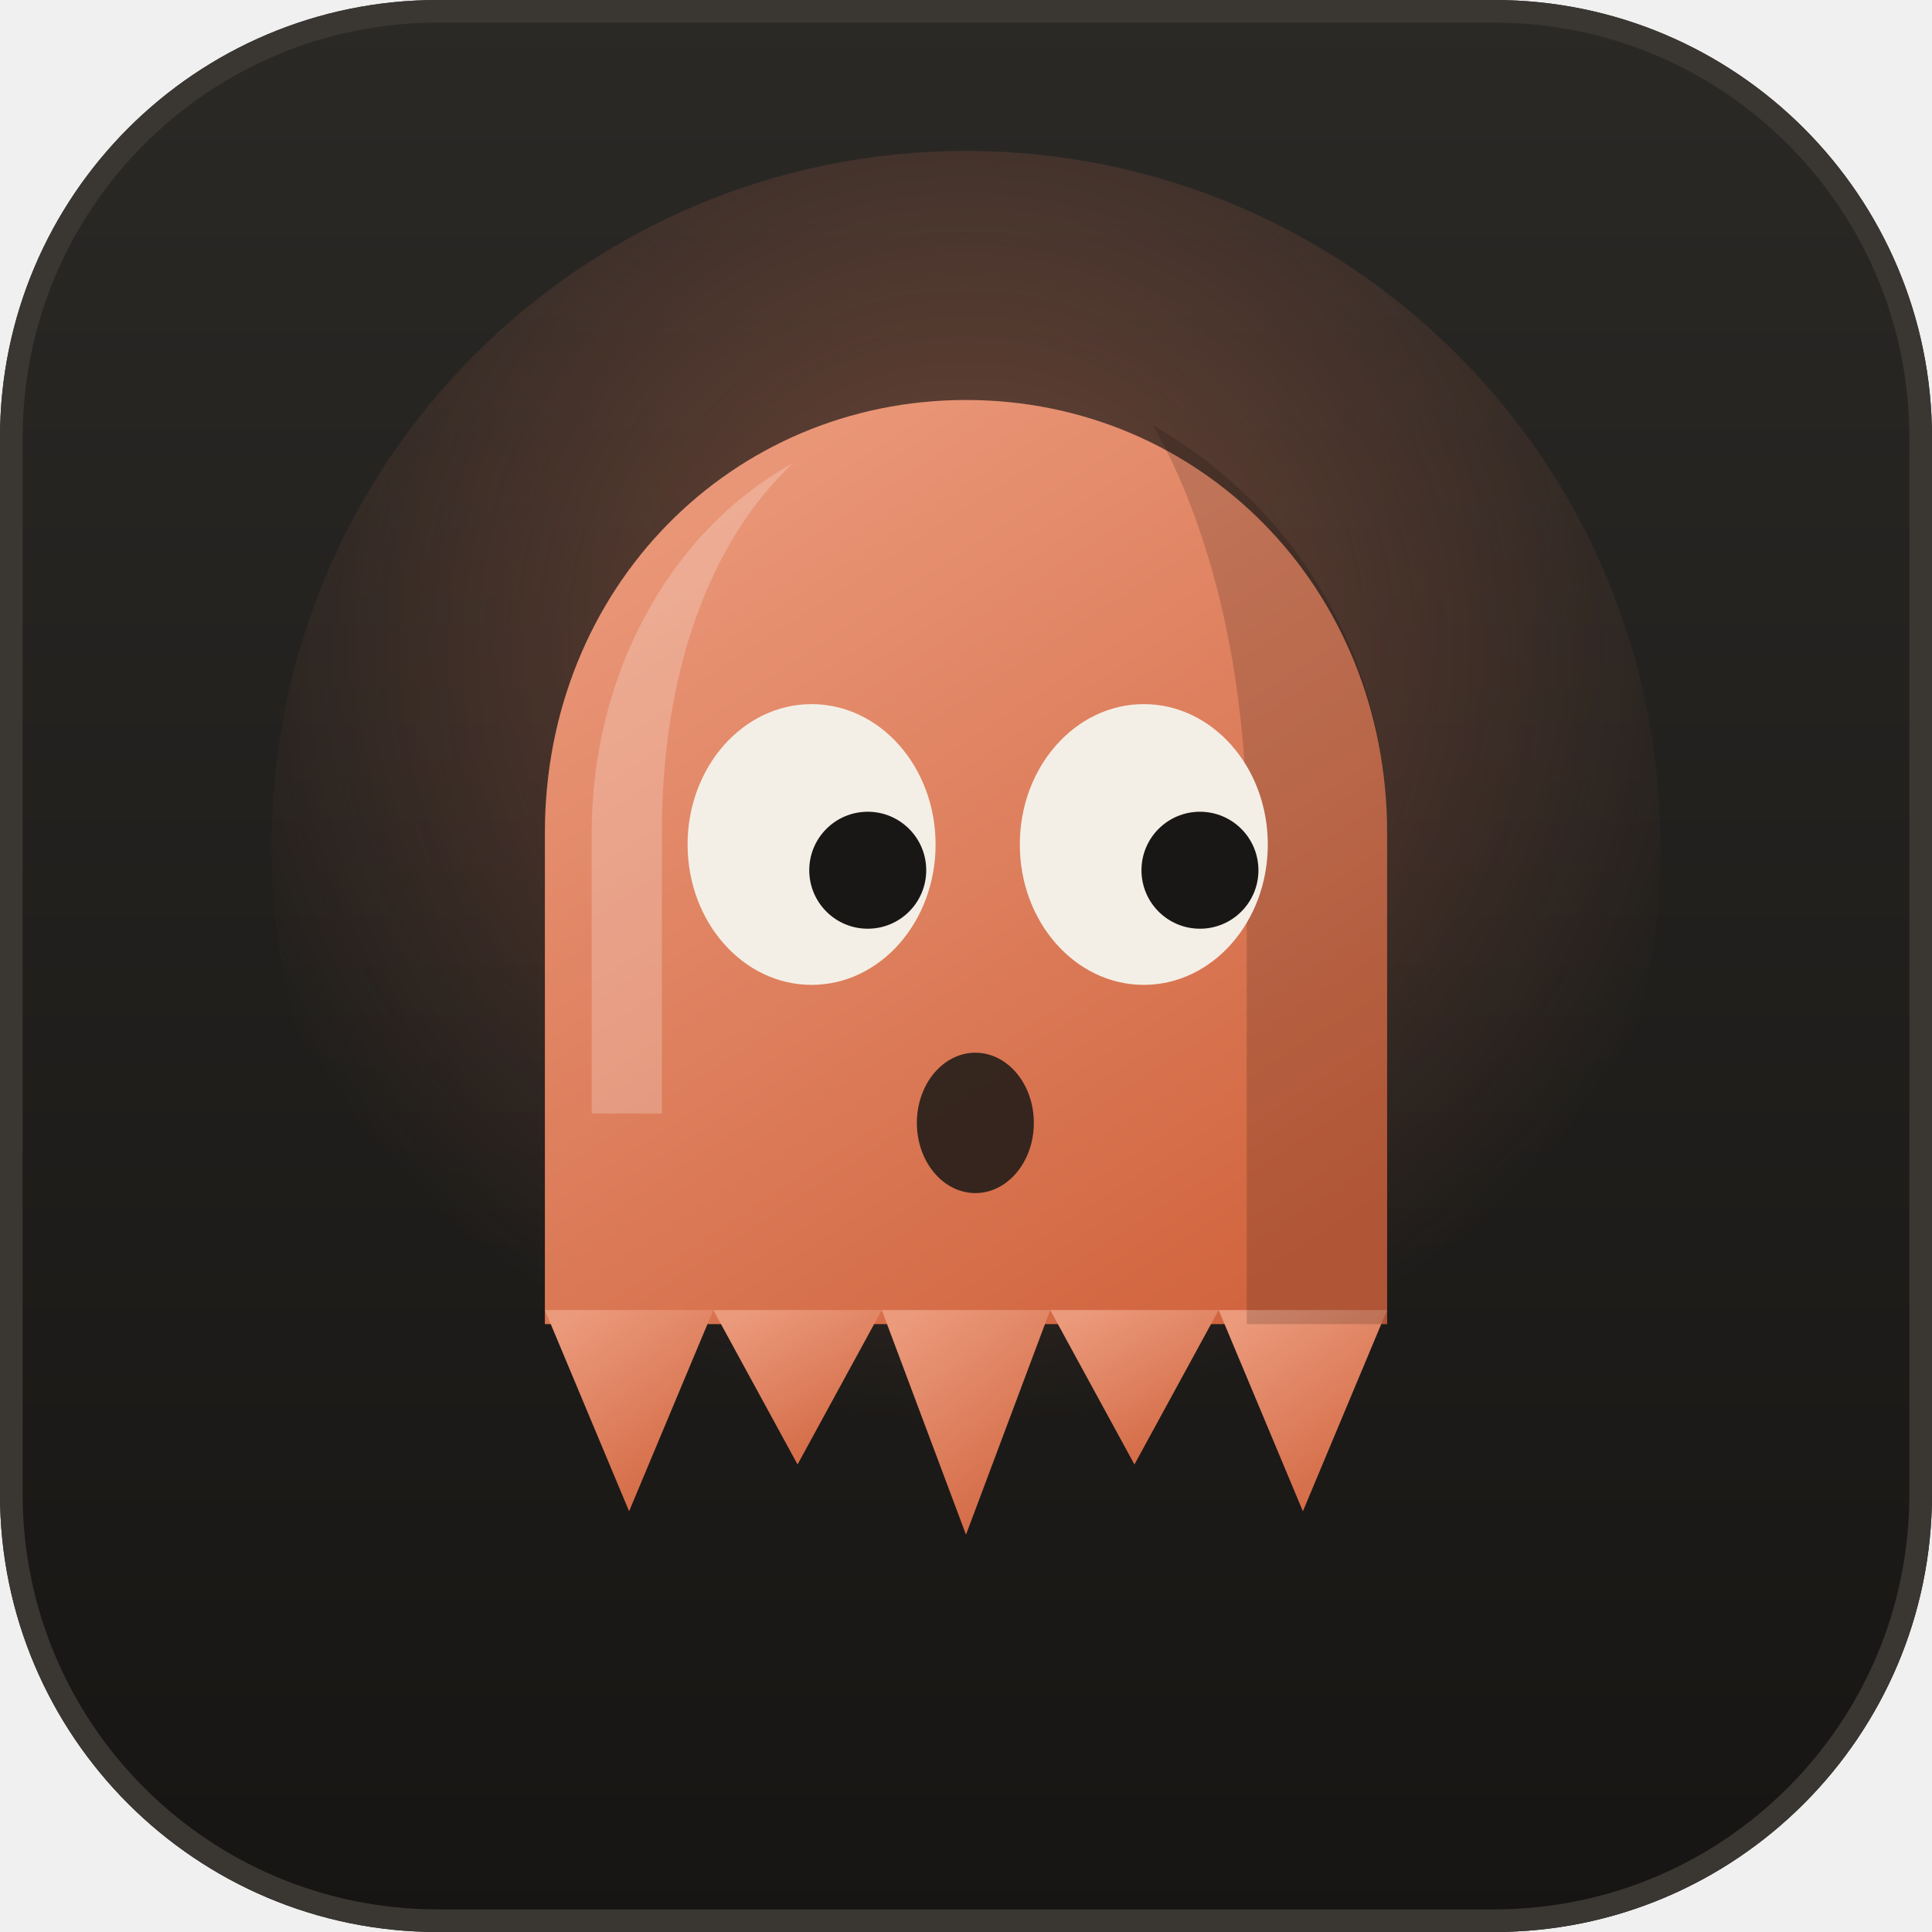
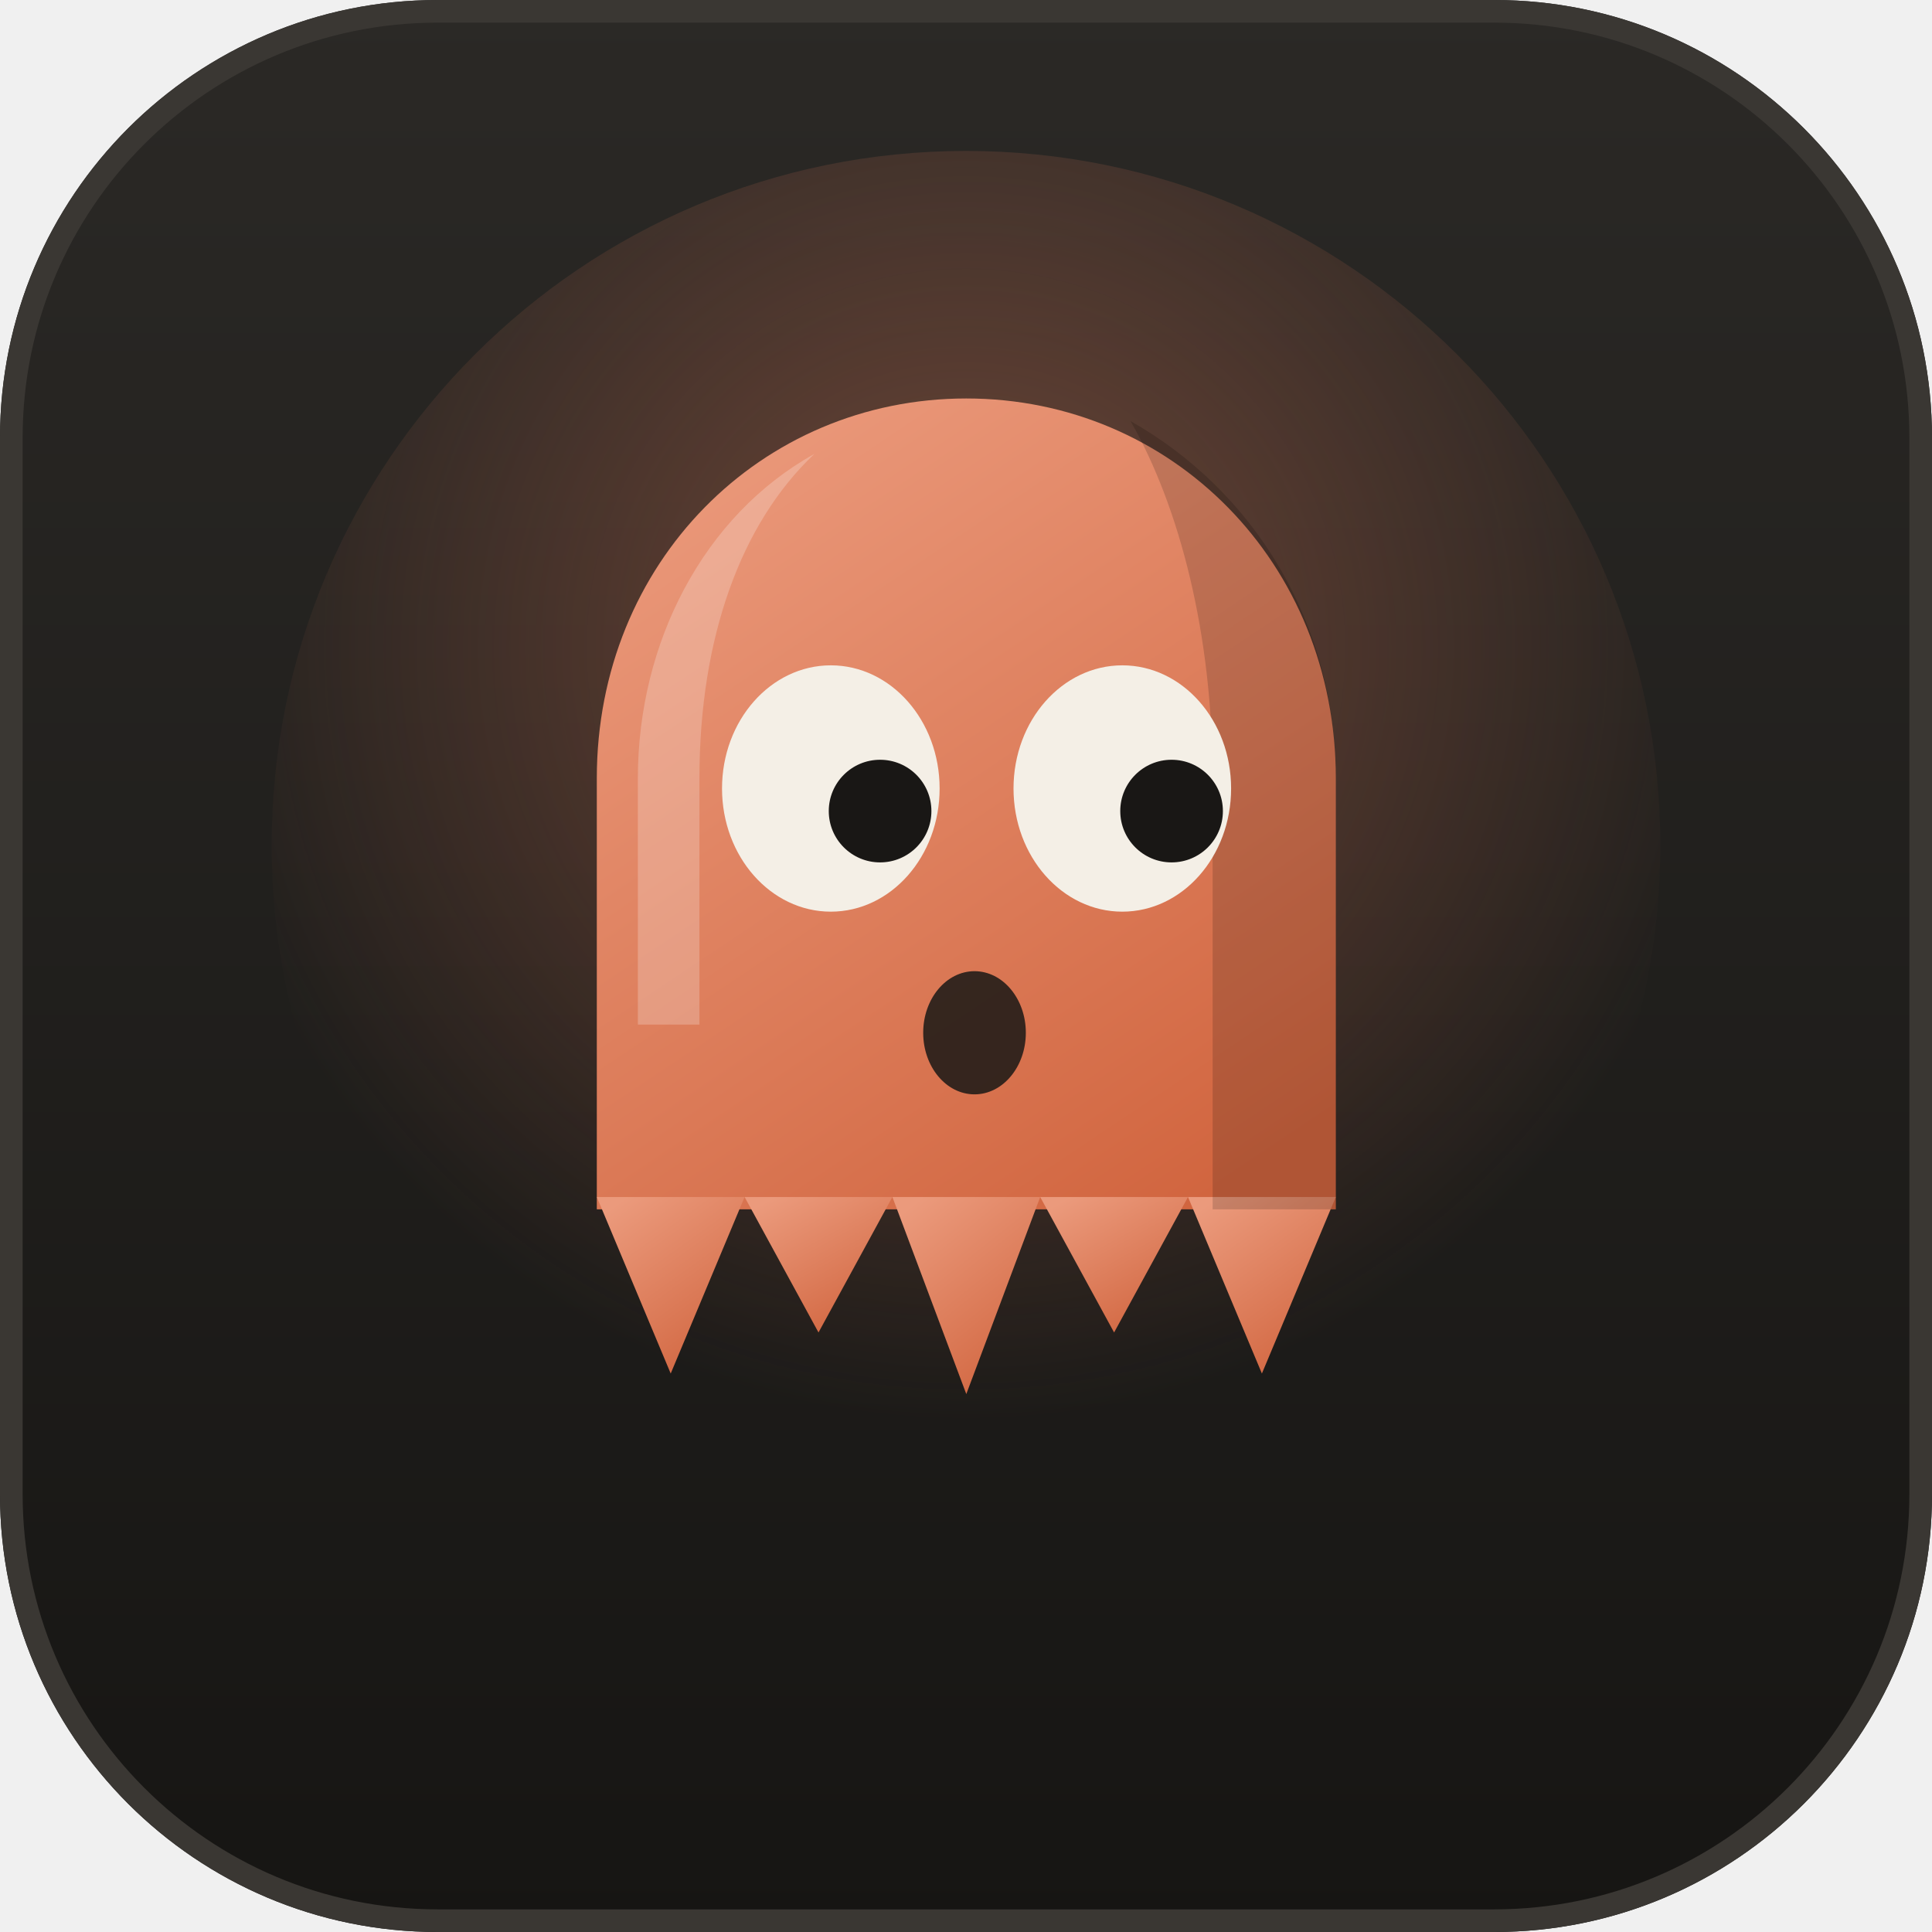
<svg xmlns="http://www.w3.org/2000/svg" viewBox="0 0 256 256" width="256" height="256" role="img" aria-label="Revenant">
  <defs>
    <linearGradient id="plate" x1="0" y1="0" x2="0" y2="1">
      <stop offset="0" stop-color="#2b2926" />
      <stop offset="1" stop-color="#161513" />
    </linearGradient>
    <linearGradient id="ghost" x1="0.2" y1="0" x2="0.8" y2="1">
      <stop offset="0" stop-color="#eb9a7c" />
      <stop offset="1" stop-color="#d1653f" />
    </linearGradient>
    <radialGradient id="halo" cx="0.5" cy="0.36" r="0.55">
      <stop offset="0" stop-color="#d97757" stop-opacity="0.42" />
      <stop offset="1" stop-color="#d97757" stop-opacity="0" />
    </radialGradient>
  </defs>
+   <style>
+     /* Shading and a halo turn to mush below about 40px, and the face closes up.
+        The builder sets these classes on the root to draw a plainer figure for
+        the small entries in the .ico rather than shrinking the detailed one. */
+     .small .sheen, .small .shade, .small .halo { display: none; }
+     .small .sclera { rx: 6.4px; ry: 6.9px; }
+     .small .pupil { r: 3px; }
+     .tiny .mouth { display: none; }
+     .tiny .sclera { rx: 7px; ry: 7.4px; }
+     .tiny .pupil { r: 3.4px; }
+   </style>
  <rect width="256" height="256" rx="58" fill="url(#plate)" />
  <rect x="1.5" y="1.5" width="253" height="253" rx="56.5" fill="none" stroke="#3a3733" stroke-width="3" />
-   <circle cx="128" cy="112" r="92" fill="url(#halo)" />
-   <g transform="translate(59.8 45.25) scale(3.1)" fill="url(#ghost)">
+   <circle class="halo" cx="128" cy="112" r="92" fill="url(#halo)" />
+   <g transform="translate(68.2 46) scale(2.72)" fill="url(#ghost)">
    <path d="M4 42V21C4 10.5 12 2.5 22 2.5S40 10.5 40 21v21z" />
    <path d="M4 41.4h7.2L7.6 50z" />
    <path d="M11.2 41.4h7.2L14.8 48z" />
    <path d="M18.4 41.4h7.2L22 51z" />
    <path d="M25.6 41.4h7.2L29.2 48z" />
    <path d="M32.8 41.4h7.2L36.4 50z" />
-     <path d="M30 3.6C36 7 40 13.4 40 21v21h-6V21c0-7-1.6-13.2-4-17.4z" fill="#000" opacity="0.16" />
-     <path d="M14.6 5.2C11 8.6 9 14.2 9 21v12H6V21c0-6.6 3.2-12.8 8.6-15.8z" fill="#fff" opacity="0.22" />
-     <ellipse cx="15.4" cy="21.5" rx="5.3" ry="6" fill="#f4efe6" />
-     <ellipse cx="29.6" cy="21.5" rx="5.3" ry="6" fill="#f4efe6" />
-     <circle cx="17.8" cy="22.6" r="2.5" fill="#191715" />
-     <circle cx="32" cy="22.6" r="2.5" fill="#191715" />
-     <ellipse cx="22.4" cy="33.4" rx="2.5" ry="3" fill="#191715" opacity="0.85" />
+     <path class="shade" d="M30 3.6C36 7 40 13.4 40 21v21h-6V21c0-7-1.6-13.2-4-17.4z" fill="#000" opacity="0.16" />
+     <path class="sheen" d="M14.6 5.2C11 8.6 9 14.2 9 21v12H6V21c0-6.6 3.2-12.8 8.6-15.8z" fill="#fff" opacity="0.22" />
+     <ellipse class="sclera" cx="15.4" cy="21.5" rx="5.3" ry="6" fill="#f4efe6" />
+     <ellipse class="sclera" cx="29.6" cy="21.5" rx="5.3" ry="6" fill="#f4efe6" />
+     <circle class="pupil" cx="17.8" cy="22.6" r="2.5" fill="#191715" />
+     <circle class="pupil" cx="32" cy="22.6" r="2.5" fill="#191715" />
+     <ellipse class="mouth" cx="22.4" cy="33.4" rx="2.5" ry="3" fill="#191715" opacity="0.85" />
  </g>
</svg>
